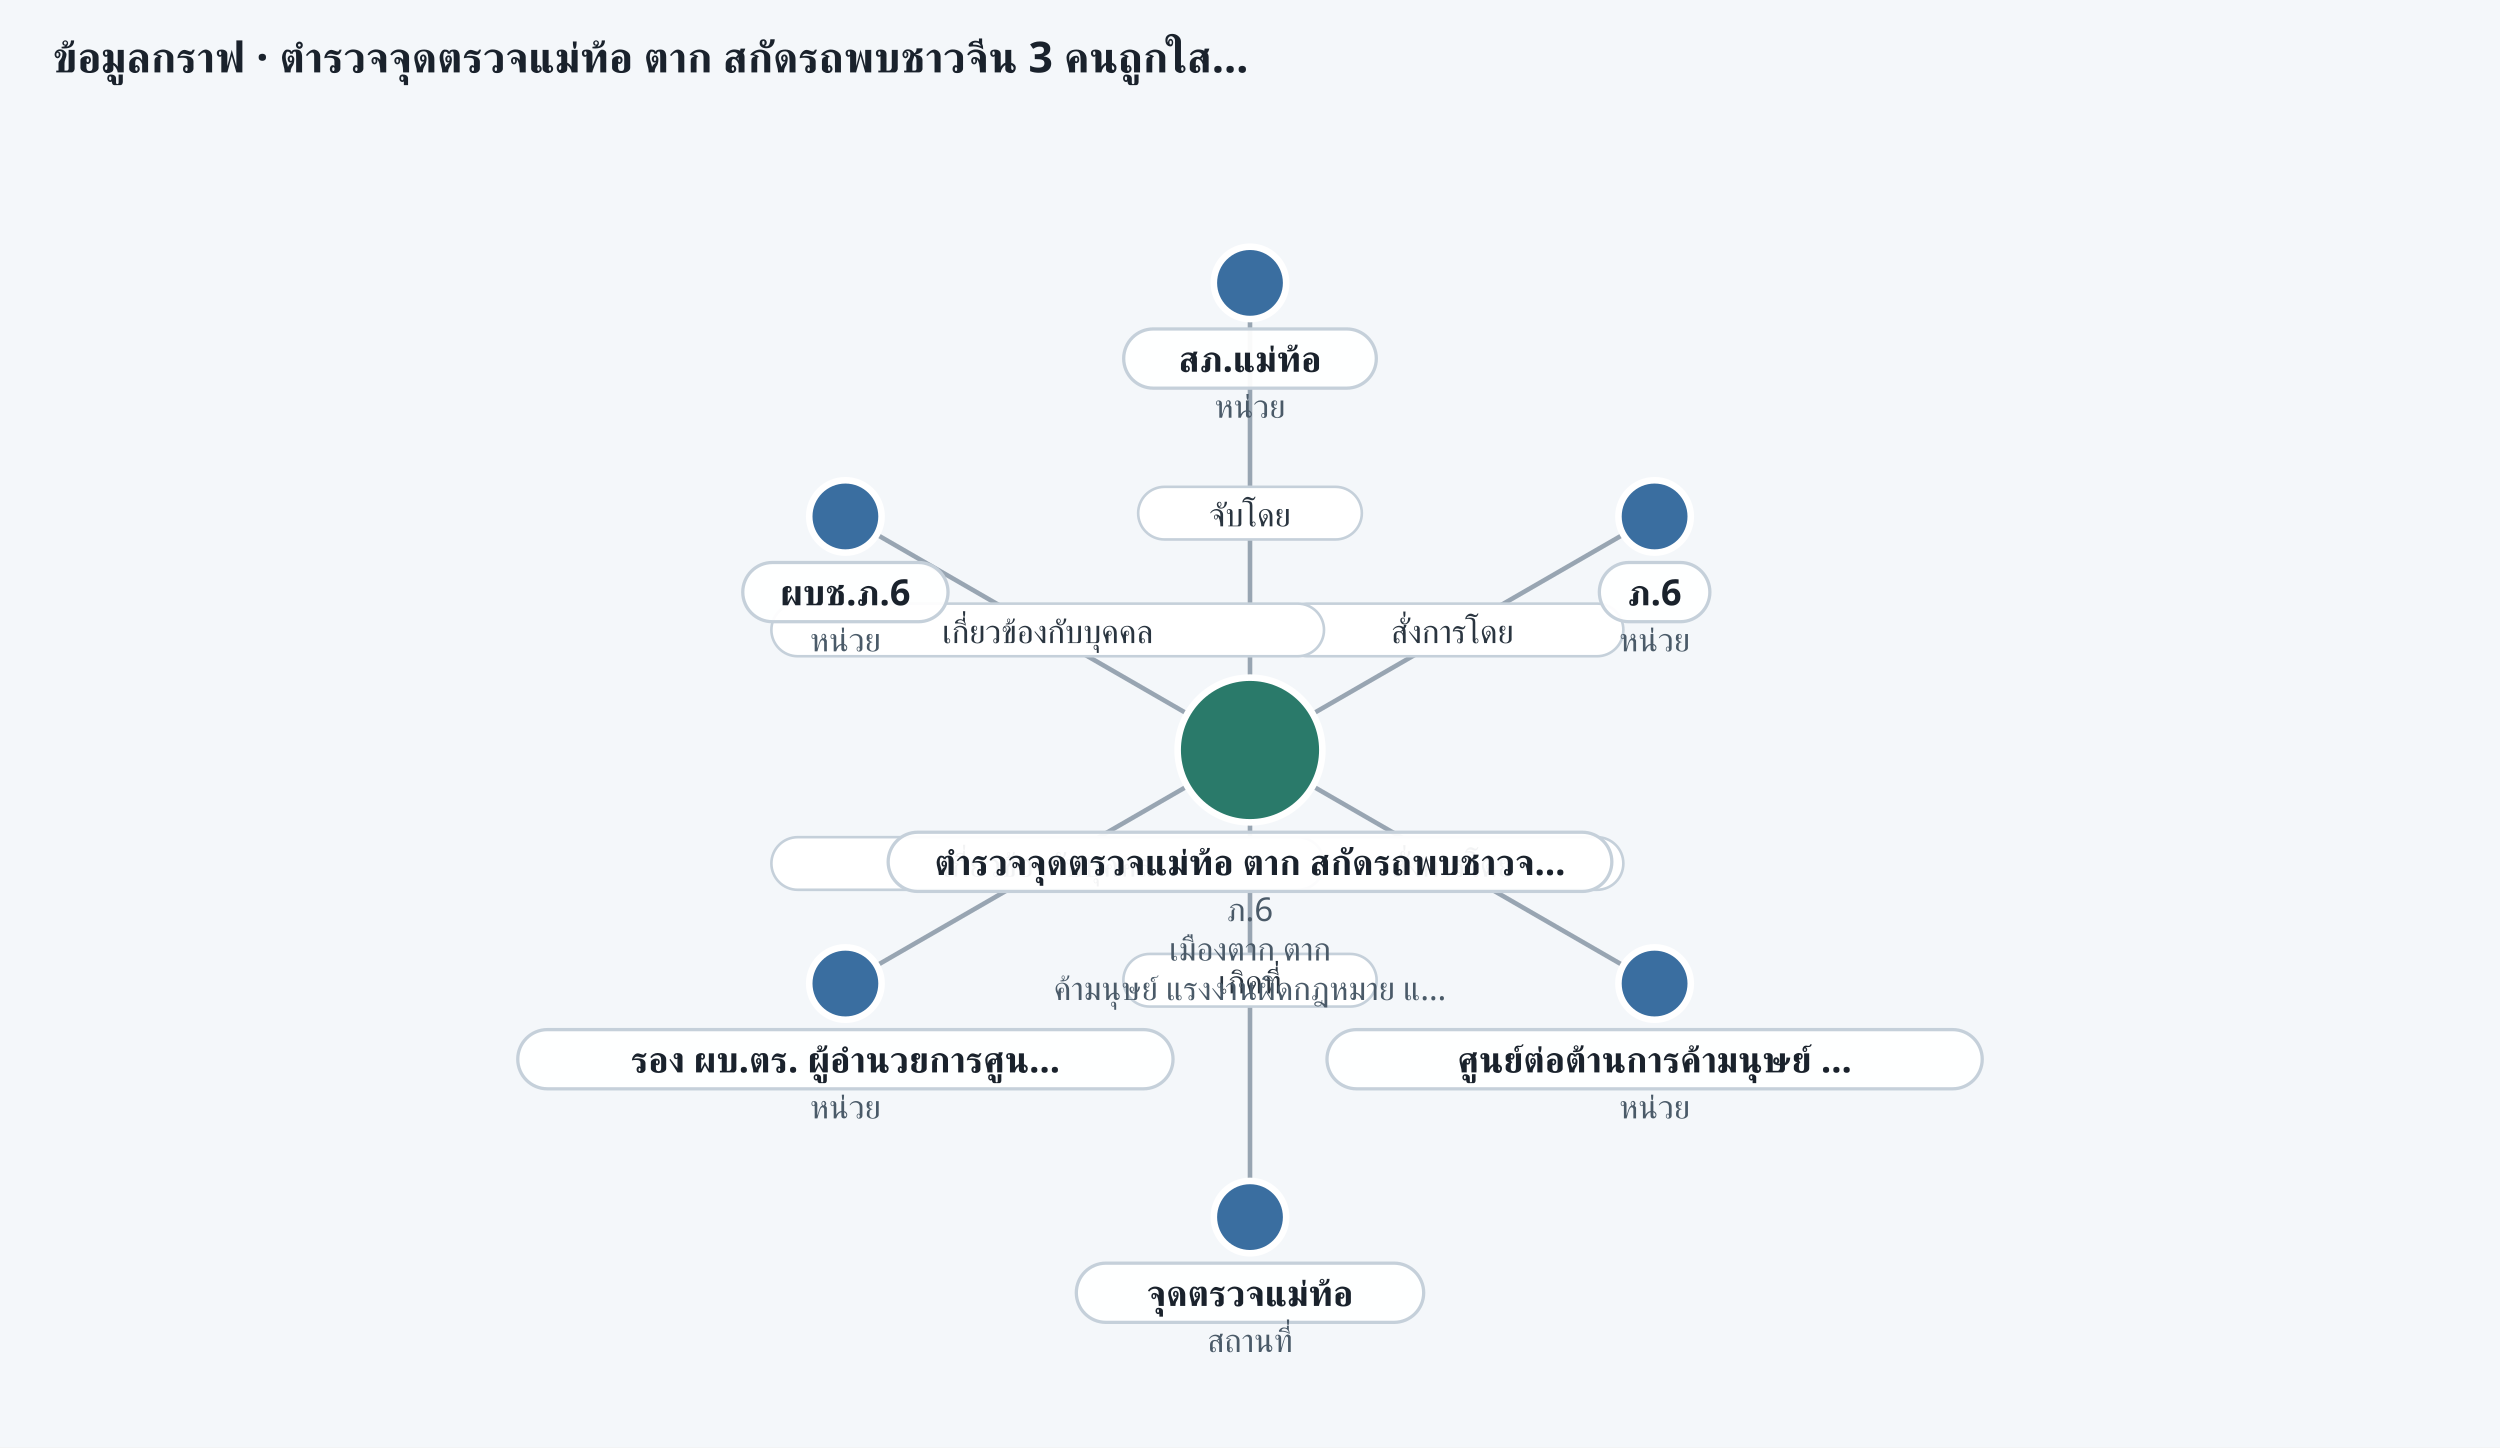
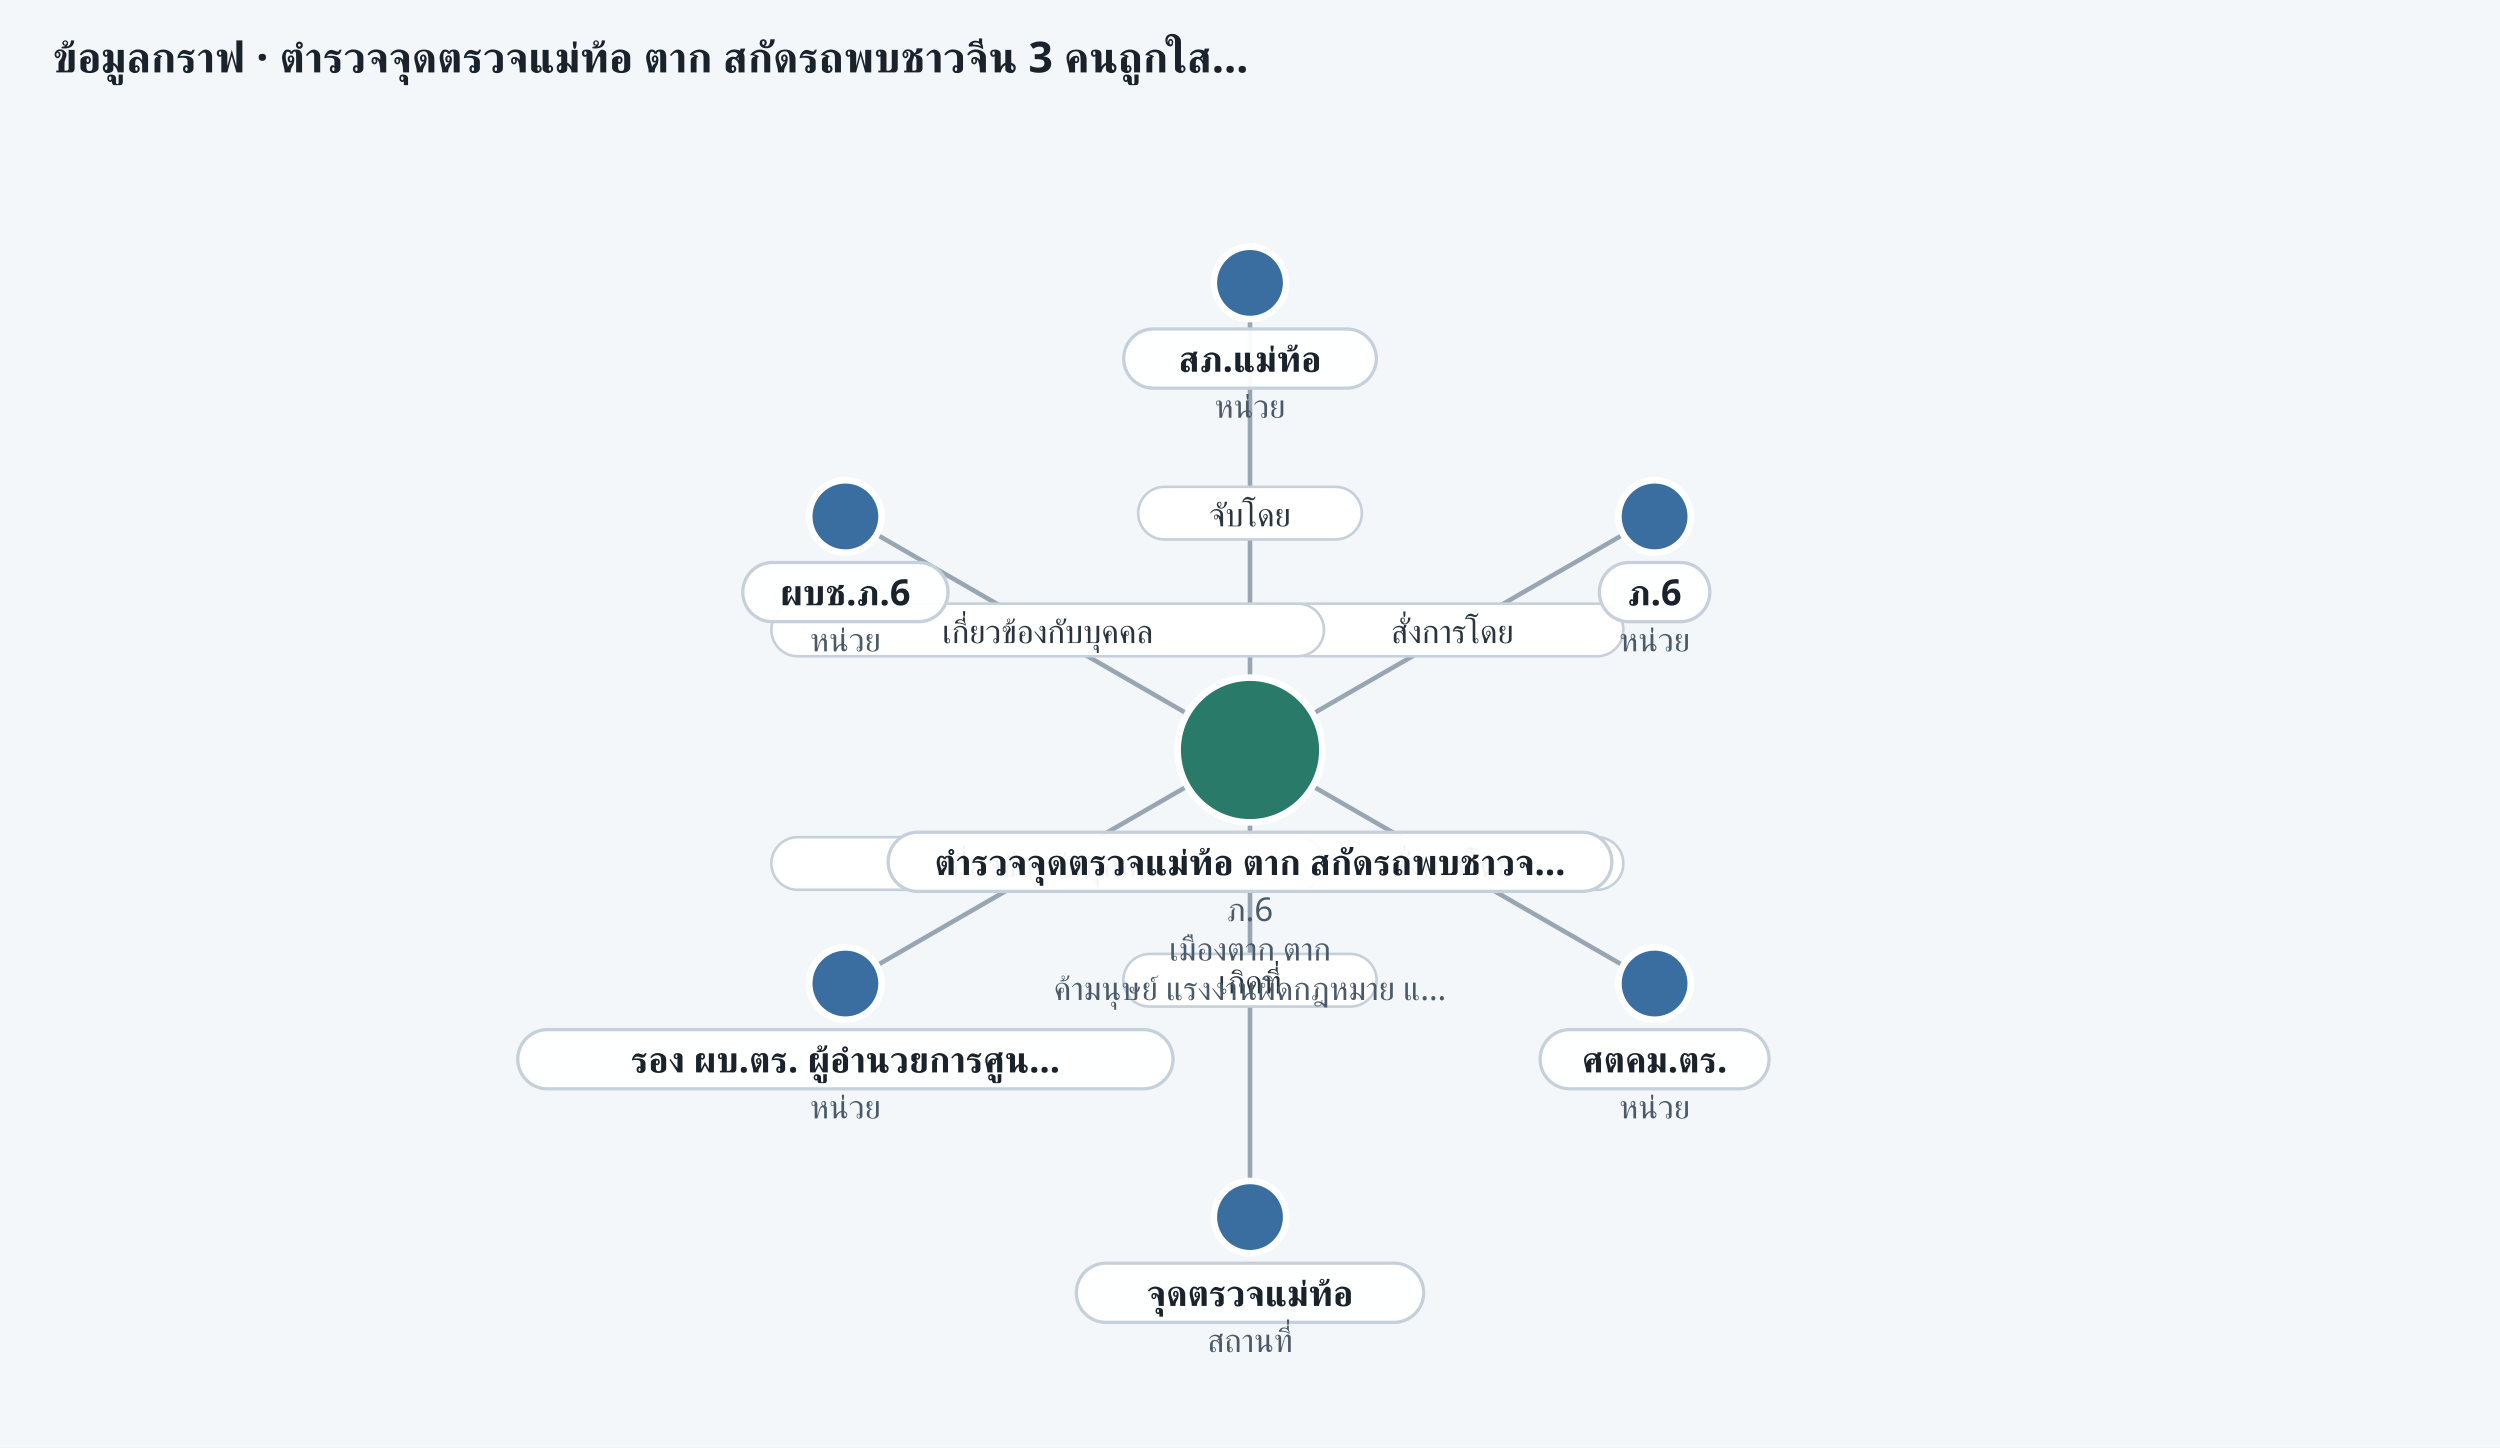
<svg xmlns="http://www.w3.org/2000/svg" width="760" height="440" viewBox="0 0 760 440" role="img" aria-label="ego graph 20261031-human-01">
  <rect width="100%" height="100%" fill="#f4f7fa" />
  <text x="16" y="22" font-size="13" font-weight="700" fill="#1a222c" font-family="Sarabun, Anuphan, sans-serif">ข้อมูลกราฟ · ตำรวจจุดตรวจแม่ท้อ ตาก สกัดรถพบชาวจีน 3 คนถูกใส…</text>
  <line x1="380.0" y1="228.0" x2="380.0" y2="86.0" stroke="#7a8a9a" stroke-width="1.4" opacity="0.75" />
  <rect x="346.0" y="148.0" width="68.0" height="16" rx="8" fill="#fff" stroke="#c5d0da" stroke-width="0.8" />
  <text x="380.0" y="160.0" text-anchor="middle" font-size="10" fill="#2a3540" font-family="Sarabun, Anuphan, sans-serif">จับโดย</text>
  <line x1="380.0" y1="228.0" x2="503.0" y2="157.0" stroke="#7a8a9a" stroke-width="1.4" opacity="0.75" />
  <rect x="389.5" y="183.5" width="104.0" height="16" rx="8" fill="#fff" stroke="#c5d0da" stroke-width="0.8" />
  <text x="441.5" y="195.5" text-anchor="middle" font-size="10" fill="#2a3540" font-family="Sarabun, Anuphan, sans-serif">สั่งการโดย</text>
  <line x1="380.0" y1="228.0" x2="503.0" y2="299.0" stroke="#7a8a9a" stroke-width="1.4" opacity="0.75" />
  <rect x="389.5" y="254.5" width="104.0" height="16" rx="8" fill="#fff" stroke="#c5d0da" stroke-width="0.8" />
  <text x="441.5" y="266.5" text-anchor="middle" font-size="10" fill="#2a3540" font-family="Sarabun, Anuphan, sans-serif">สั่งการโดย</text>
  <line x1="380.0" y1="228.0" x2="380.0" y2="370.0" stroke="#7a8a9a" stroke-width="1.4" opacity="0.75" />
  <rect x="341.5" y="290.0" width="77.0" height="16" rx="8" fill="#fff" stroke="#c5d0da" stroke-width="0.8" />
  <text x="380.0" y="302.0" text-anchor="middle" font-size="10" fill="#2a3540" font-family="Sarabun, Anuphan, sans-serif">เกิดที่</text>
  <line x1="380.0" y1="228.0" x2="257.0" y2="299.0" stroke="#7a8a9a" stroke-width="1.4" opacity="0.75" />
  <rect x="234.5" y="254.5" width="168.0" height="16" rx="8" fill="#fff" stroke="#c5d0da" stroke-width="0.8" />
  <text x="318.5" y="266.5" text-anchor="middle" font-size="10" fill="#2a3540" font-family="Sarabun, Anuphan, sans-serif">เกี่ยวข้องกับบุคคล</text>
  <line x1="380.0" y1="228.0" x2="257.0" y2="157.0" stroke="#7a8a9a" stroke-width="1.4" opacity="0.75" />
  <rect x="234.5" y="183.5" width="168.0" height="16" rx="8" fill="#fff" stroke="#c5d0da" stroke-width="0.8" />
  <text x="318.5" y="195.5" text-anchor="middle" font-size="10" fill="#2a3540" font-family="Sarabun, Anuphan, sans-serif">เกี่ยวข้องกับบุคคล</text>
  <circle cx="380.0" cy="228.0" r="22" fill="#2a7a6a" stroke="#fff" stroke-width="2" />
  <rect x="270.0" y="253.0" width="220.0" height="18" rx="9" fill="rgba(255,255,255,0.94)" stroke="#c5d0da" />
  <text x="380.0" y="266.0" text-anchor="middle" font-size="11" font-weight="600" fill="#1a222c" font-family="Sarabun, Anuphan, sans-serif">ตำรวจจุดตรวจแม่ท้อ ตาก สกัดรถพบชาวจ…</text>
  <text x="380.0" y="280.0" text-anchor="middle" font-size="10" fill="#4a5a68" font-family="Sarabun, Anuphan, sans-serif">ภ.6</text>
  <text x="380.0" y="292.0" text-anchor="middle" font-size="10" fill="#4a5a68" font-family="Sarabun, Anuphan, sans-serif">เมืองตาก ตาก</text>
  <text x="380.0" y="304.0" text-anchor="middle" font-size="10" fill="#4a5a68" font-family="Sarabun, Anuphan, sans-serif">ค้ามนุษย์ แรงงานผิดกฎหมาย แ…</text>
  <circle cx="380.0" cy="86.0" r="11" fill="#3a6ea0" stroke="#fff" stroke-width="2" />
  <rect x="341.6" y="100.0" width="76.8" height="18" rx="9" fill="rgba(255,255,255,0.94)" stroke="#c5d0da" />
  <text x="380.0" y="113.0" text-anchor="middle" font-size="11" font-weight="600" fill="#1a222c" font-family="Sarabun, Anuphan, sans-serif">สภ.แม่ท้อ</text>
  <text x="380.0" y="127.0" text-anchor="middle" font-size="10" fill="#4a5a68" font-family="Sarabun, Anuphan, sans-serif">หน่วย</text>
  <circle cx="503.0" cy="157.0" r="11" fill="#3a6ea0" stroke="#fff" stroke-width="2" />
  <rect x="486.2" y="171.0" width="33.6" height="18" rx="9" fill="rgba(255,255,255,0.94)" stroke="#c5d0da" />
  <text x="503.0" y="184.0" text-anchor="middle" font-size="11" font-weight="600" fill="#1a222c" font-family="Sarabun, Anuphan, sans-serif">ภ.6</text>
  <text x="503.0" y="198.0" text-anchor="middle" font-size="10" fill="#4a5a68" font-family="Sarabun, Anuphan, sans-serif">หน่วย</text>
  <circle cx="503.0" cy="299.0" r="11" fill="#3a6ea0" stroke="#fff" stroke-width="2" />
-   <rect x="403.4" y="313.0" width="199.2" height="18" rx="9" fill="rgba(255,255,255,0.94)" stroke="#c5d0da" />
-   <text x="503.0" y="326.0" text-anchor="middle" font-size="11" font-weight="600" fill="#1a222c" font-family="Sarabun, Anuphan, sans-serif">ศูนย์ต่อต้านการค้ามนุษย์ …</text>
+   <rect x="468.2" y="313.0" width="69.6" height="18" rx="9" fill="rgba(255,255,255,0.94)" stroke="#c5d0da" />
+   <text x="503.0" y="326.0" text-anchor="middle" font-size="11" font-weight="600" fill="#1a222c" font-family="Sarabun, Anuphan, sans-serif">ศตคม.ตร.</text>
  <text x="503.0" y="340.0" text-anchor="middle" font-size="10" fill="#4a5a68" font-family="Sarabun, Anuphan, sans-serif">หน่วย</text>
  <circle cx="380.0" cy="370.0" r="11" fill="#3a6ea0" stroke="#fff" stroke-width="2" />
  <rect x="327.2" y="384.0" width="105.6" height="18" rx="9" fill="rgba(255,255,255,0.94)" stroke="#c5d0da" />
  <text x="380.0" y="397.0" text-anchor="middle" font-size="11" font-weight="600" fill="#1a222c" font-family="Sarabun, Anuphan, sans-serif">จุดตรวจแม่ท้อ</text>
  <text x="380.0" y="411.0" text-anchor="middle" font-size="10" fill="#4a5a68" font-family="Sarabun, Anuphan, sans-serif">สถานที่</text>
  <circle cx="257.0" cy="299.0" r="11" fill="#3a6ea0" stroke="#fff" stroke-width="2" />
  <rect x="157.4" y="313.0" width="199.2" height="18" rx="9" fill="rgba(255,255,255,0.94)" stroke="#c5d0da" />
  <text x="257.0" y="326.0" text-anchor="middle" font-size="11" font-weight="600" fill="#1a222c" font-family="Sarabun, Anuphan, sans-serif">รอง ผบ.ตร. ผู้อำนวยการศูน…</text>
  <text x="257.0" y="340.0" text-anchor="middle" font-size="10" fill="#4a5a68" font-family="Sarabun, Anuphan, sans-serif">หน่วย</text>
  <circle cx="257.0" cy="157.0" r="11" fill="#3a6ea0" stroke="#fff" stroke-width="2" />
  <rect x="225.8" y="171.0" width="62.4" height="18" rx="9" fill="rgba(255,255,255,0.94)" stroke="#c5d0da" />
  <text x="257.0" y="184.0" text-anchor="middle" font-size="11" font-weight="600" fill="#1a222c" font-family="Sarabun, Anuphan, sans-serif">ผบช.ภ.6</text>
  <text x="257.0" y="198.0" text-anchor="middle" font-size="10" fill="#4a5a68" font-family="Sarabun, Anuphan, sans-serif">หน่วย</text>
</svg>
